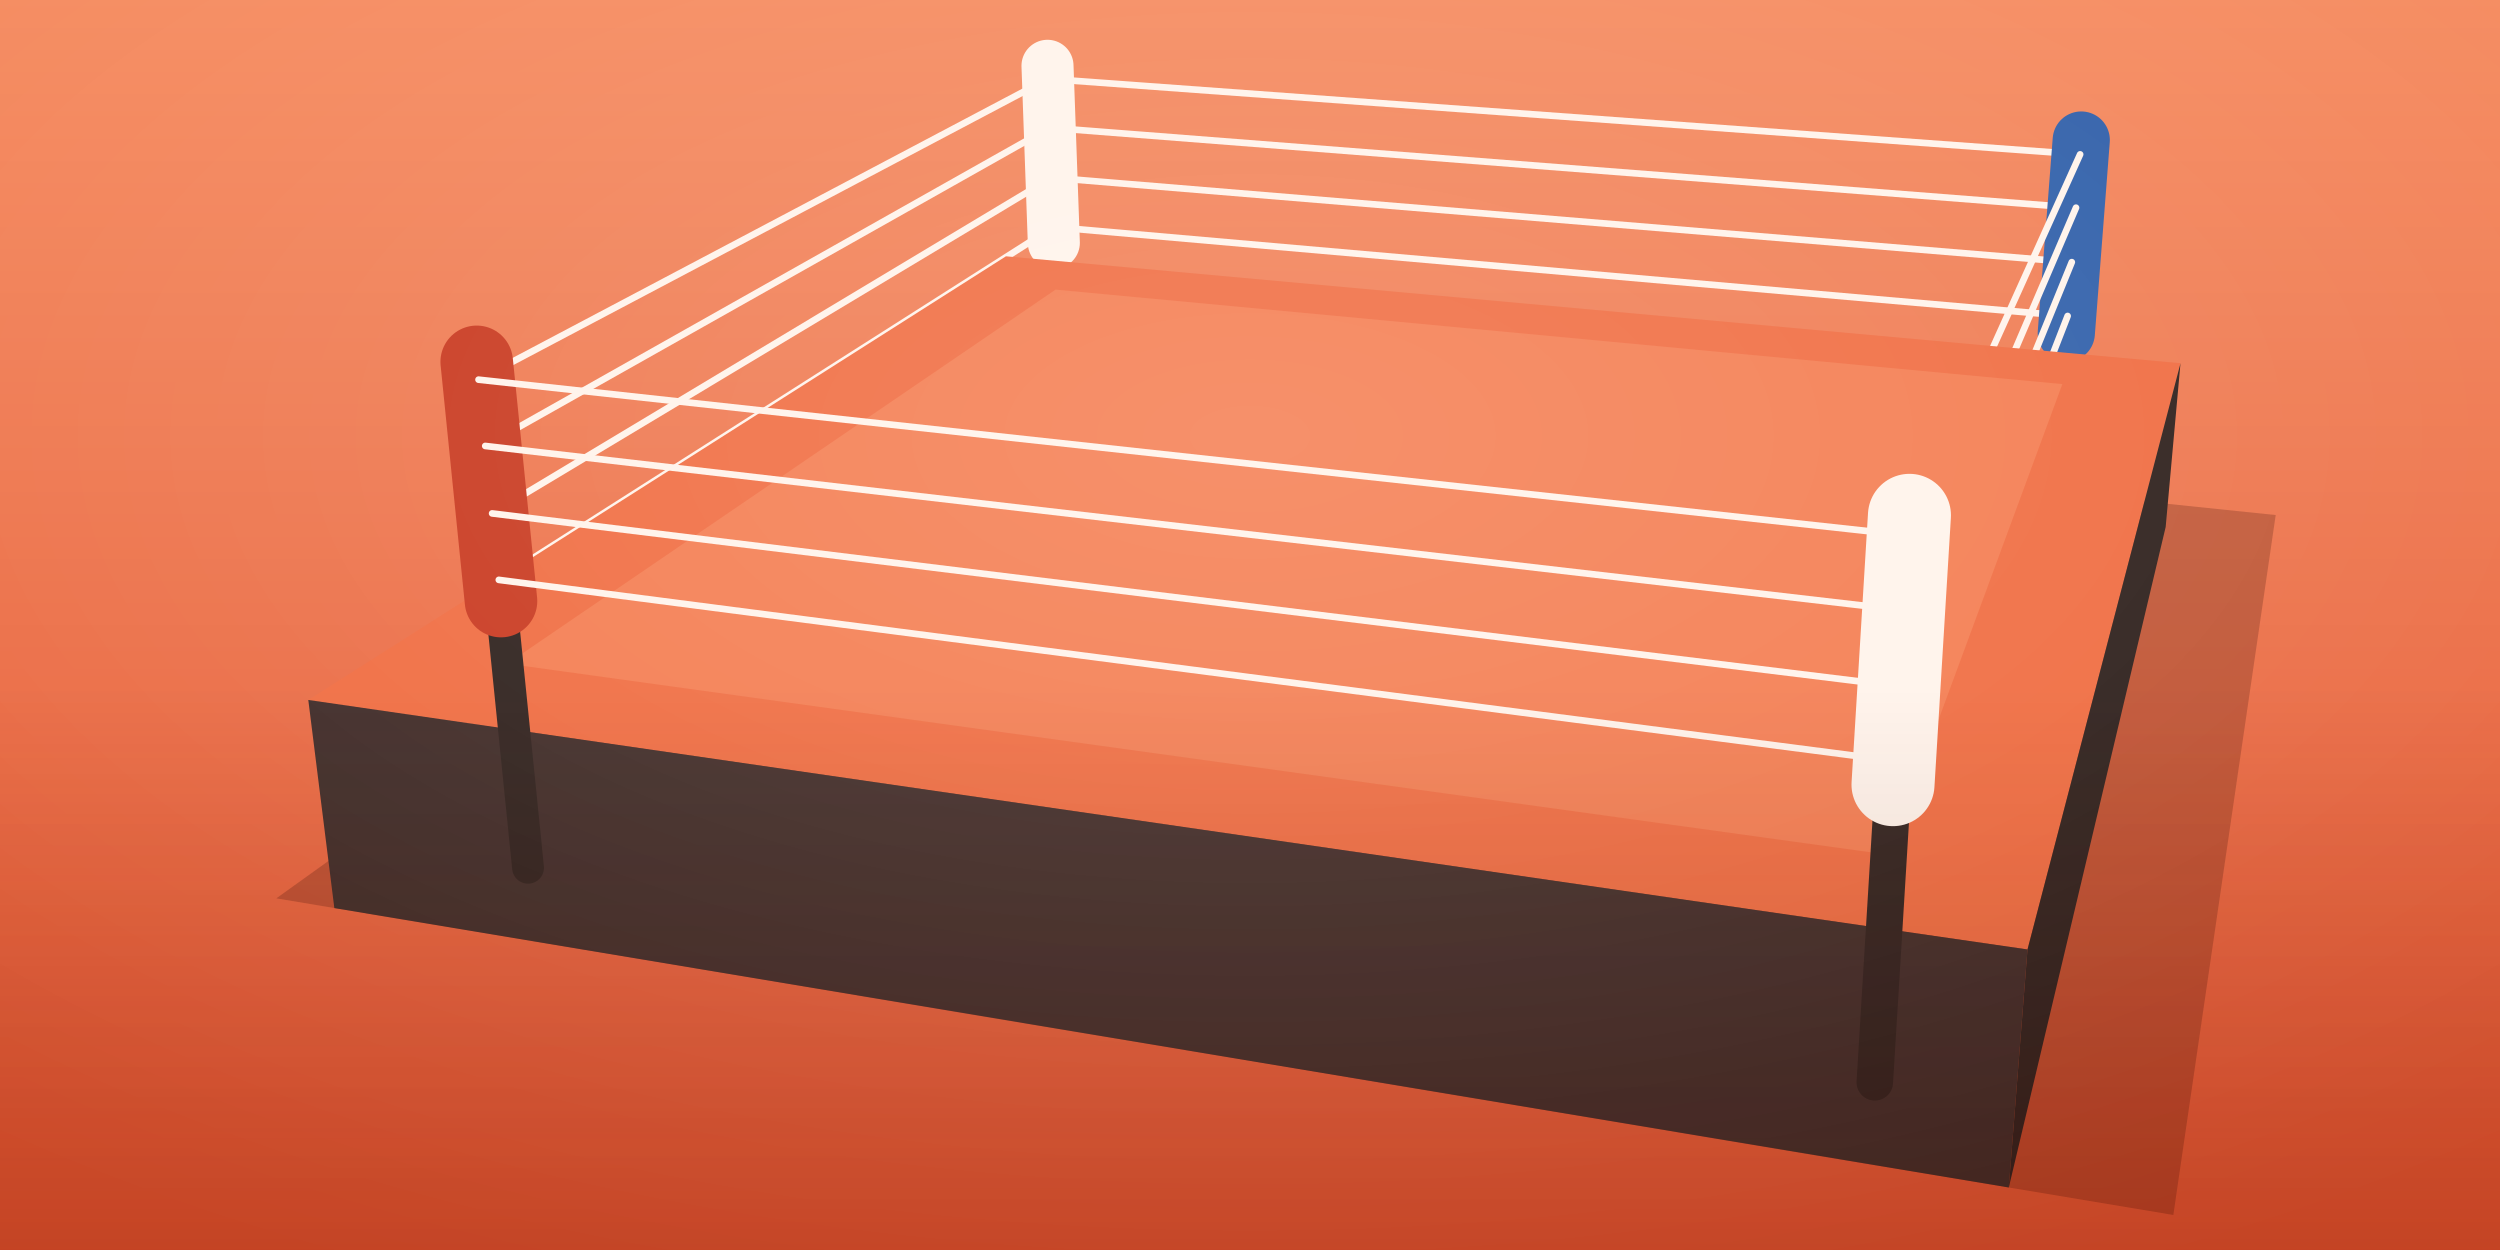
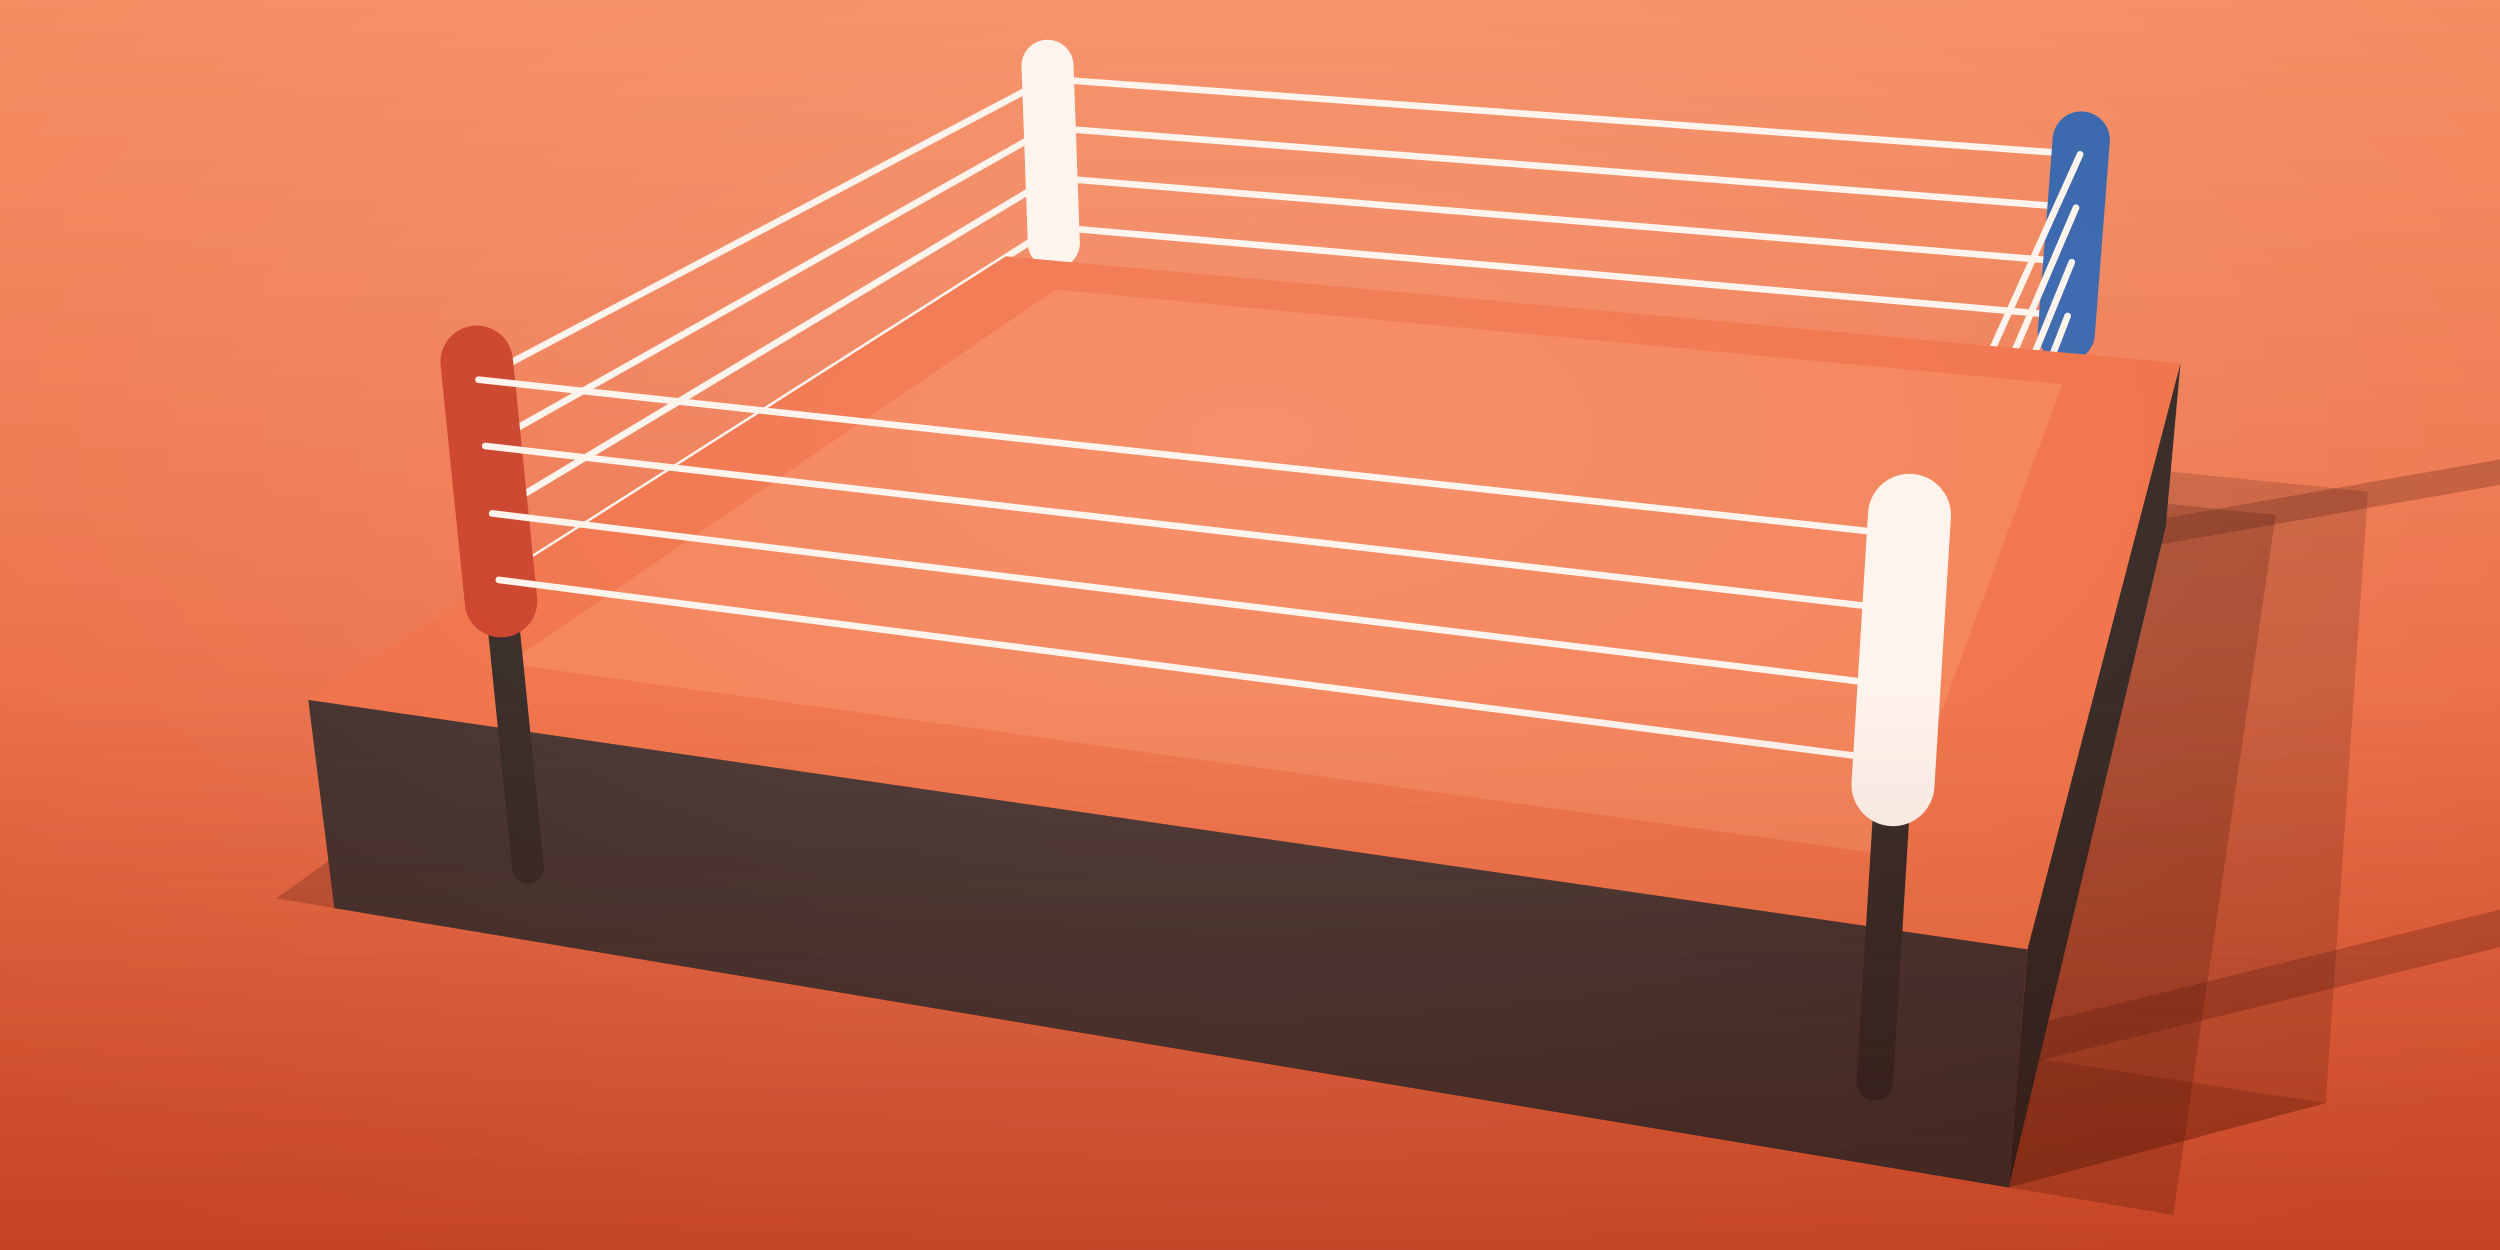
<svg xmlns="http://www.w3.org/2000/svg" viewBox="0 0 600 300" width="600" height="300">
  <defs>
    <linearGradient id="fond" x1="0" y1="0" x2="0" y2="1">
      <stop offset="0" stop-color="#F58A5E" />
      <stop offset="1" stop-color="#E2512D" />
    </linearGradient>
    <radialGradient id="lumiere" cx="0.5" cy="0.35" r="0.75">
      <stop offset="0" stop-color="#FFFFFF" stop-opacity="0.16" />
      <stop offset="1" stop-color="#FFFFFF" stop-opacity="0" />
    </radialGradient>
    <linearGradient id="voile" x1="0" y1="0" x2="0" y2="1">
      <stop offset="0.55" stop-color="#5A1405" stop-opacity="0" />
      <stop offset="1" stop-color="#5A1405" stop-opacity="0.22" />
    </linearGradient>
+     <filter id="grain" x="0" y="0" width="100%" height="100%">
+       <feTurbulence type="fractalNoise" baseFrequency="0.85" numOctaves="2" seed="4" stitchTiles="stitch" />
+       <feColorMatrix type="saturate" values="0" />
+     </filter>
  </defs>
  <rect width="600" height="300" fill="url(#fond)" />
  <polygon points="6337362.68,10275.25 1879.13,-156.38 -81.41,-157.41 -6352723.79,10275.25" fill="#D9512E" />
  <polygon points="66.31,215.61 521.60,291.59 546.17,123.61 238.84,91.75" fill="rgba(80,20,5,0.28)" />
+   <polygon points="80.24,217.94 482.11,285.00 558.16,264.76 160.92,203.25" fill="#4A1004" fill-opacity="0.22" />
+   <polygon points="482.11,285.00 519.76,126.48 568.31,117.99 558.16,264.76" fill="#4A1004" fill-opacity="0.22" />
+   <polygon points="519.76,126.48 242.91,97.21 294.04,90.35 568.31,117.99" fill="#4A1004" fill-opacity="0.22" />
+   <polygon points="242.91,97.21 80.24,217.94 160.92,203.25 294.04,90.35" fill="#4A1004" fill-opacity="0.22" />
+   <line x1="126.73" y1="208.26" x2="303.32" y2="176.23" stroke="#4A1004" stroke-opacity="0.28" stroke-width="7.65" stroke-linecap="round" />
+   <line x1="491.85" y1="132.29" x2="608.69" y2="111.78" stroke="#4A1004" stroke-opacity="0.28" stroke-width="6.03" stroke-linecap="round" />
+   <line x1="449.95" y1="259.75" x2="617.09" y2="218.60" stroke="#4A1004" stroke-opacity="0.28" stroke-width="8.77" stroke-linecap="round" />
+   <line x1="254.65" y1="106.43" x2="377.11" y2="89.30" stroke="#4A1004" stroke-opacity="0.28" stroke-width="5.48" stroke-linecap="round" />
  <line x1="254.65" y1="106.43" x2="251.37" y2="15.00" stroke="#2A1C18" stroke-width="5.48" stroke-linecap="round" />
  <line x1="252.92" y1="58.28" x2="251.40" y2="15.79" stroke="#FFF3EA" stroke-width="12.49" stroke-linecap="round" />
  <line x1="496.23" y1="75.84" x2="252.79" y2="54.49" stroke="#FFF3EA" stroke-width="1.6" stroke-linecap="round" />
  <line x1="497.23" y1="62.92" x2="252.36" y2="42.64" stroke="#FFF3EA" stroke-width="1.6" stroke-linecap="round" />
  <line x1="498.24" y1="49.85" x2="251.93" y2="30.66" stroke="#FFF3EA" stroke-width="1.6" stroke-linecap="round" />
  <line x1="499.23" y1="37.05" x2="251.51" y2="18.93" stroke="#FFF3EA" stroke-width="1.6" stroke-linecap="round" />
  <line x1="252.79" y1="54.49" x2="119.72" y2="139.17" stroke="#FFF3EA" stroke-width="1.6" stroke-linecap="round" />
  <line x1="252.36" y1="42.64" x2="118.11" y2="123.22" stroke="#FFF3EA" stroke-width="1.6" stroke-linecap="round" />
  <line x1="251.93" y1="30.66" x2="116.46" y2="107.03" stroke="#FFF3EA" stroke-width="1.6" stroke-linecap="round" />
  <line x1="251.51" y1="18.93" x2="114.85" y2="91.12" stroke="#FFF3EA" stroke-width="1.6" stroke-linecap="round" />
  <line x1="491.85" y1="132.29" x2="499.57" y2="32.74" stroke="#2A1C18" stroke-width="6.03" stroke-linecap="round" />
  <line x1="495.91" y1="79.97" x2="499.50" y2="33.61" stroke="#2D5DA8" stroke-width="13.73" stroke-linecap="round" />
  <line x1="454.66" y1="182.61" x2="496.23" y2="75.84" stroke="#FFF3EA" stroke-width="1.6" stroke-linecap="round" />
  <line x1="455.76" y1="164.70" x2="497.23" y2="62.92" stroke="#FFF3EA" stroke-width="1.6" stroke-linecap="round" />
  <line x1="456.87" y1="146.47" x2="498.24" y2="49.85" stroke="#FFF3EA" stroke-width="1.6" stroke-linecap="round" />
  <line x1="457.97" y1="128.52" x2="499.23" y2="37.05" stroke="#FFF3EA" stroke-width="1.6" stroke-linecap="round" />
  <polygon points="73.99,167.99 486.60,227.87 523.32,87.17 241.43,61.51" fill="#F06A3E" />
  <polygon points="80.24,217.94 482.11,285.00 486.60,227.87 73.99,167.99" fill="#3B2723" />
  <polygon points="482.11,285.00 519.76,126.48 523.32,87.17 486.60,227.87" fill="#2A1C18" />
  <polygon points="121.77,159.29 453.29,205.15 494.96,92.19 253.33,69.51" fill="#F47B4E" />
  <line x1="126.73" y1="208.26" x2="114.31" y2="85.76" stroke="#2A1C18" stroke-width="7.65" stroke-linecap="round" />
  <line x1="120.24" y1="144.26" x2="114.41" y2="86.84" stroke="#C8361C" stroke-width="17.41" stroke-linecap="round" />
  <line x1="449.95" y1="259.75" x2="458.34" y2="122.46" stroke="#2A1C18" stroke-width="8.77" stroke-linecap="round" />
  <line x1="454.32" y1="188.32" x2="458.27" y2="123.68" stroke="#FFF3EA" stroke-width="19.92" stroke-linecap="round" />
  <line x1="119.72" y1="139.17" x2="454.66" y2="182.61" stroke="#FFF3EA" stroke-width="1.6" stroke-linecap="round" />
  <line x1="118.11" y1="123.22" x2="455.76" y2="164.70" stroke="#FFF3EA" stroke-width="1.6" stroke-linecap="round" />
  <line x1="116.46" y1="107.03" x2="456.87" y2="146.47" stroke="#FFF3EA" stroke-width="1.6" stroke-linecap="round" />
  <line x1="114.85" y1="91.12" x2="457.97" y2="128.52" stroke="#FFF3EA" stroke-width="1.6" stroke-linecap="round" />
  <rect width="600" height="300" fill="url(#lumiere)" />
  <rect width="600" height="300" fill="url(#voile)" />
</svg>
